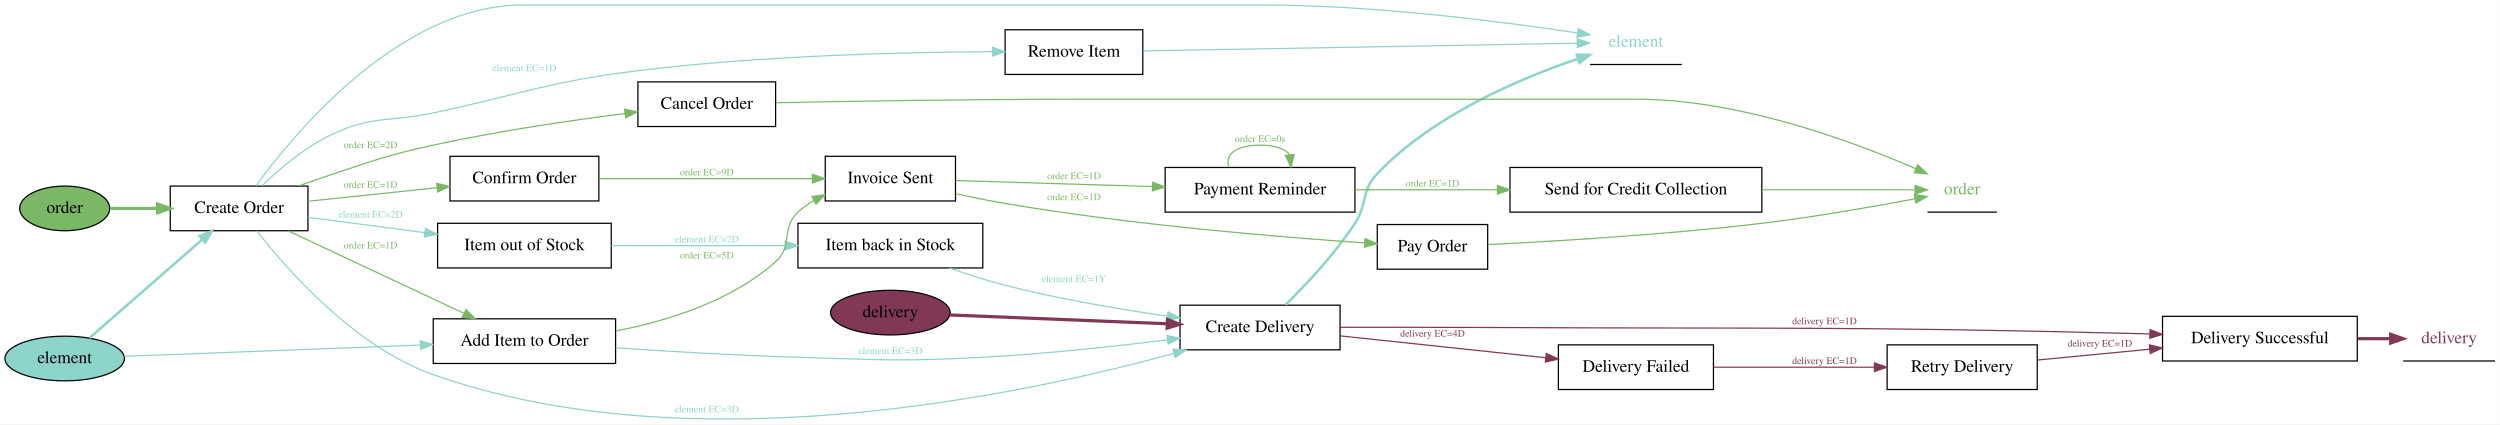
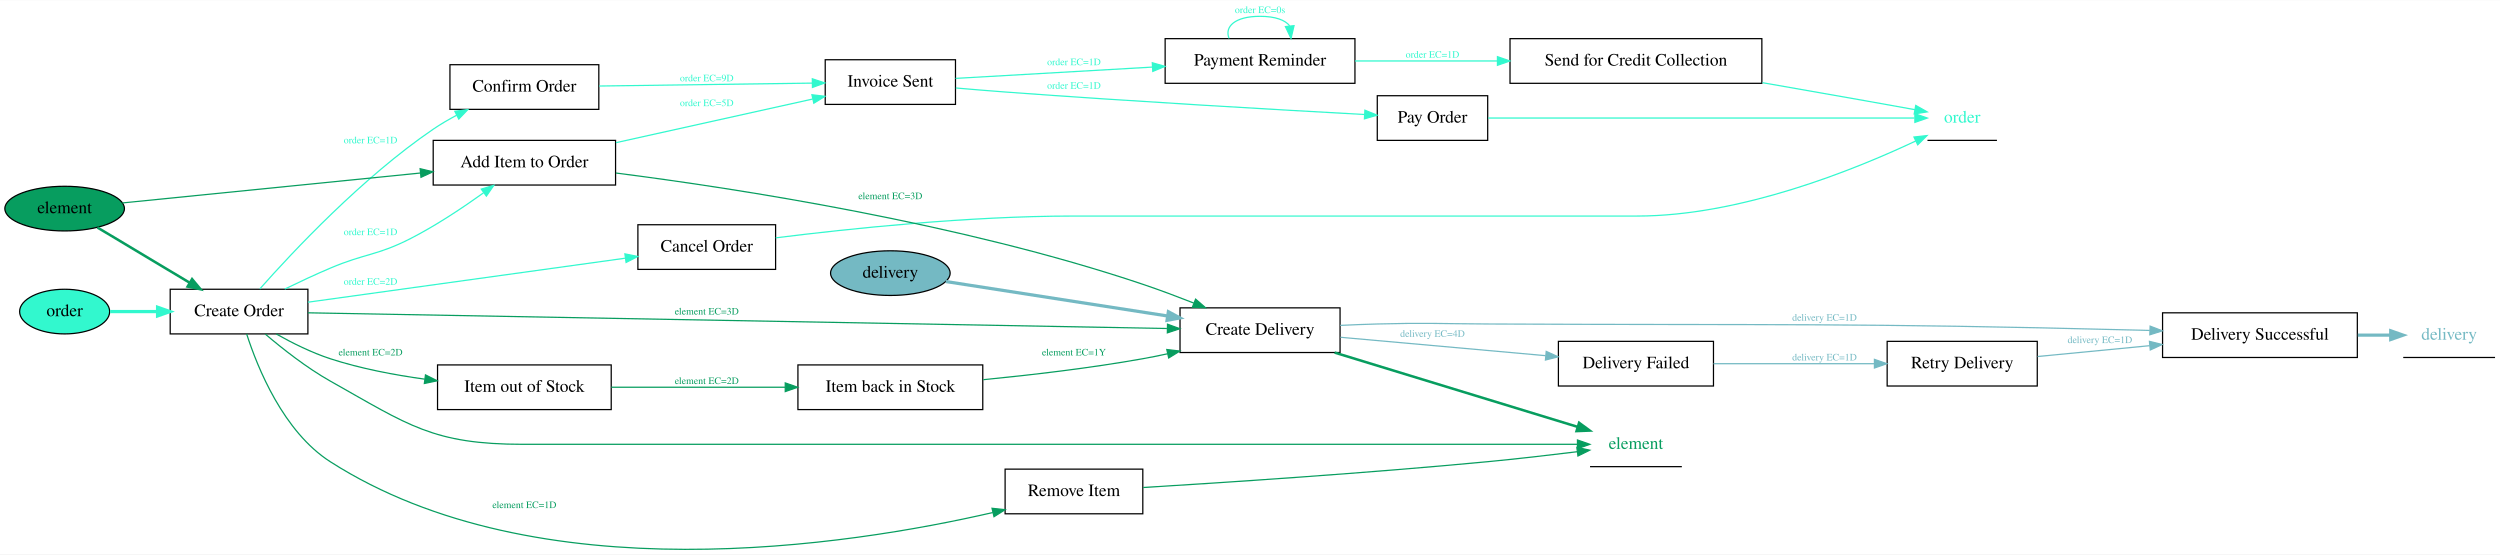
- <svg xmlns="http://www.w3.org/2000/svg" width="2015pt" height="342pt" viewBox="0.00 0.00 2015.19 342.05">
-   <g id="graph0" class="graph" transform="scale(1 1) rotate(0) translate(4 338.05)">
-     <polygon fill="white" stroke="transparent" points="-4,4 -4,-338.05 2011.19,-338.05 2011.19,4 -4,4" />
+ <svg xmlns="http://www.w3.org/2000/svg" width="2015pt" height="447pt" viewBox="0.00 0.00 2015.19 446.73">
+   <g id="graph0" class="graph" transform="scale(1 1) rotate(0) translate(4 442.73)">
+     <polygon fill="white" stroke="transparent" points="-4,4 -4,-442.73 2011.19,-442.73 2011.19,4 -4,4" />
    <g id="node1" class="node">
-       <polygon fill="none" stroke="black" points="244.19,-188.05 133.19,-188.05 133.19,-152.05 244.19,-152.05 244.19,-188.05" />
-       <text text-anchor="middle" x="188.69" y="-166.35" font-family="Times,serif" font-size="14.00">Create Order</text>
+       <polygon fill="none" stroke="black" points="244.19,-209.73 133.19,-209.73 133.19,-173.73 244.19,-173.73 244.19,-209.73" />
+       <text text-anchor="middle" x="188.69" y="-188.03" font-family="Times,serif" font-size="14.00">Create Order</text>
    </g>
    <g id="node2" class="node">
-       <polygon fill="none" stroke="black" points="478.69,-212.05 358.69,-212.05 358.69,-176.05 478.69,-176.05 478.69,-212.05" />
-       <text text-anchor="middle" x="418.69" y="-190.35" font-family="Times,serif" font-size="14.00">Confirm Order</text>
+       <polygon fill="none" stroke="black" points="478.69,-390.73 358.69,-390.73 358.69,-354.73 478.69,-354.73 478.69,-390.73" />
+       <text text-anchor="middle" x="418.69" y="-369.03" font-family="Times,serif" font-size="14.00">Confirm Order</text>
    </g>
    <g id="edge1" class="edge">
-       <path fill="none" stroke="#7bb866" d="M244.3,-175.8C275.46,-179.08 314.84,-183.22 348.19,-186.73" />
-       <polygon fill="#7bb866" stroke="#7bb866" points="348.02,-190.23 358.33,-187.8 348.75,-183.27 348.02,-190.23" />
-       <text text-anchor="middle" x="294.69" y="-186.65" font-family="Times,serif" font-size="8.00" fill="#7bb866">order EC=1D</text>
+       <path fill="none" stroke="#32f8ce" d="M205.4,-209.97C231.87,-239.86 288.08,-299.84 345.19,-338.73 351.12,-342.77 357.6,-346.56 364.17,-350.04" />
+       <polygon fill="#32f8ce" stroke="#32f8ce" points="362.63,-353.18 373.14,-354.58 365.8,-346.94 362.63,-353.18" />
+       <text text-anchor="middle" x="294.69" y="-327.33" font-family="Times,serif" font-size="8.00" fill="#32f8ce">order EC=1D</text>
    </g>
    <g id="node3" class="node">
-       <polygon fill="none" stroke="black" points="488.69,-158.05 348.69,-158.05 348.69,-122.05 488.69,-122.05 488.69,-158.05" />
-       <text text-anchor="middle" x="418.69" y="-136.35" font-family="Times,serif" font-size="14.00">Item out of Stock</text>
+       <polygon fill="none" stroke="black" points="488.69,-148.73 348.69,-148.73 348.69,-112.73 488.69,-112.73 488.69,-148.73" />
+       <text text-anchor="middle" x="418.69" y="-127.03" font-family="Times,serif" font-size="14.00">Item out of Stock</text>
    </g>
    <g id="edge10" class="edge">
-       <path fill="none" stroke="#8dd4ca" d="M244.3,-162.86C272.48,-159.15 307.36,-154.56 338.44,-150.47" />
-       <polygon fill="#8dd4ca" stroke="#8dd4ca" points="338.93,-153.94 348.39,-149.17 338.01,-147 338.93,-153.94" />
-       <text text-anchor="middle" x="294.69" y="-162.65" font-family="Times,serif" font-size="8.00" fill="#8dd4ca">element EC=2D</text>
+       <path fill="none" stroke="#079d5f" d="M218.68,-173.67C231.57,-166.41 247.19,-158.62 262.19,-153.73 286.37,-145.86 313.54,-140.67 338.33,-137.26" />
+       <polygon fill="#079d5f" stroke="#079d5f" points="338.96,-140.7 348.42,-135.94 338.06,-133.76 338.96,-140.7" />
+       <text text-anchor="middle" x="294.69" y="-156.33" font-family="Times,serif" font-size="8.00" fill="#079d5f">element EC=2D</text>
    </g>
    <g id="node4" class="node">
-       <polygon fill="none" stroke="black" points="1076.19,-92.05 947.19,-92.05 947.19,-56.05 1076.19,-56.05 1076.19,-92.05" />
-       <text text-anchor="middle" x="1011.69" y="-70.35" font-family="Times,serif" font-size="14.00">Create Delivery</text>
+       <polygon fill="none" stroke="black" points="1076.19,-194.73 947.19,-194.73 947.19,-158.73 1076.19,-158.73 1076.19,-194.73" />
+       <text text-anchor="middle" x="1011.69" y="-173.03" font-family="Times,serif" font-size="14.00">Create Delivery</text>
    </g>
    <g id="edge11" class="edge">
-       <path fill="none" stroke="#8dd4ca" d="M203.02,-151.93C227.19,-120.83 281.68,-58.48 345.19,-36.05 552.63,37.23 818.96,-19.28 942.34,-53.22" />
-       <polygon fill="#8dd4ca" stroke="#8dd4ca" points="941.47,-56.61 952.04,-55.93 943.35,-49.87 941.47,-56.61" />
-       <text text-anchor="middle" x="565.69" y="-5.65" font-family="Times,serif" font-size="8.00" fill="#8dd4ca">element EC=3D</text>
+       <path fill="none" stroke="#079d5f" d="M244.2,-190.74C387.26,-188.12 773.69,-181.06 936.63,-178.09" />
+       <polygon fill="#079d5f" stroke="#079d5f" points="937.1,-181.58 947.04,-177.9 936.97,-174.58 937.1,-181.58" />
+       <text text-anchor="middle" x="565.69" y="-189.33" font-family="Times,serif" font-size="8.00" fill="#079d5f">element EC=3D</text>
    </g>
    <g id="node11" class="node">
-       <polygon fill="none" stroke="black" points="917.19,-314.05 806.19,-314.05 806.19,-278.05 917.19,-278.05 917.19,-314.05" />
-       <text text-anchor="middle" x="861.69" y="-292.35" font-family="Times,serif" font-size="14.00">Remove Item</text>
+       <polygon fill="none" stroke="black" points="917.19,-64.73 806.19,-64.73 806.19,-28.73 917.19,-28.73 917.19,-64.73" />
+       <text text-anchor="middle" x="861.69" y="-43.03" font-family="Times,serif" font-size="14.00">Remove Item</text>
    </g>
    <g id="edge13" class="edge">
-       <path fill="none" stroke="#8dd4ca" d="M207.09,-188.23C220.83,-201.52 241.13,-218.92 262.19,-229.05 296.21,-245.41 308.26,-239.24 345.19,-247.05 418.45,-262.54 435.88,-271.86 510.19,-281.05 609.43,-293.31 725.54,-296.02 796.06,-296.38" />
-       <polygon fill="#8dd4ca" stroke="#8dd4ca" points="796.12,-299.88 806.13,-296.41 796.14,-292.88 796.12,-299.88" />
-       <text text-anchor="middle" x="418.69" y="-280.65" font-family="Times,serif" font-size="8.00" fill="#8dd4ca">element EC=1D</text>
+       <path fill="none" stroke="#079d5f" d="M194.81,-173.72C203.62,-146.35 224.45,-94.9 262.19,-70.73 429.19,36.19 679.48,-2.86 796.32,-29.75" />
+       <polygon fill="#079d5f" stroke="#079d5f" points="795.65,-33.18 806.19,-32.06 797.25,-26.37 795.65,-33.18" />
+       <text text-anchor="middle" x="418.69" y="-33.33" font-family="Times,serif" font-size="8.00" fill="#079d5f">element EC=1D</text>
    </g>
    <g id="node12" class="node">
-       <polygon fill="none" stroke="black" points="621.19,-272.05 510.19,-272.05 510.19,-236.05 621.19,-236.05 621.19,-272.05" />
-       <text text-anchor="middle" x="565.69" y="-250.35" font-family="Times,serif" font-size="14.00">Cancel Order</text>
+       <polygon fill="none" stroke="black" points="621.19,-261.73 510.19,-261.73 510.19,-225.73 621.19,-225.73 621.19,-261.73" />
+       <text text-anchor="middle" x="565.69" y="-240.03" font-family="Times,serif" font-size="14.00">Cancel Order</text>
    </g>
    <g id="edge4" class="edge">
-       <path fill="none" stroke="#7bb866" d="M236.7,-188.14C245.15,-191.22 253.9,-194.31 262.19,-197.05 298.65,-209.09 307.68,-212.84 345.19,-221.05 396.71,-232.32 455.87,-240.97 499.78,-246.58" />
-       <polygon fill="#7bb866" stroke="#7bb866" points="499.39,-250.06 509.75,-247.83 500.27,-243.11 499.39,-250.06" />
-       <text text-anchor="middle" x="294.69" y="-218.65" font-family="Times,serif" font-size="8.00" fill="#7bb866">order EC=2D</text>
+       <path fill="none" stroke="#32f8ce" d="M244.22,-199.29C311.98,-208.69 427.49,-224.71 499.76,-234.73" />
+       <polygon fill="#32f8ce" stroke="#32f8ce" points="499.71,-238.26 510.1,-236.16 500.67,-231.32 499.71,-238.26" />
+       <text text-anchor="middle" x="294.69" y="-213.33" font-family="Times,serif" font-size="8.00" fill="#32f8ce">order EC=2D</text>
    </g>
    <g id="node13" class="node">
-       <polygon fill="none" stroke="black" points="492.19,-81.05 345.19,-81.05 345.19,-45.05 492.19,-45.05 492.19,-81.05" />
-       <text text-anchor="middle" x="418.69" y="-59.35" font-family="Times,serif" font-size="14.00">Add Item to Order</text>
+       <polygon fill="none" stroke="black" points="492.19,-329.73 345.19,-329.73 345.19,-293.73 492.19,-293.73 492.19,-329.73" />
+       <text text-anchor="middle" x="418.69" y="-308.03" font-family="Times,serif" font-size="14.00">Add Item to Order</text>
    </g>
    <g id="edge5" class="edge">
-       <path fill="none" stroke="#7bb866" d="M228.11,-152.02C267.16,-133.69 327.76,-105.25 369.89,-85.48" />
-       <polygon fill="#7bb866" stroke="#7bb866" points="371.55,-88.57 379.11,-81.15 368.58,-82.23 371.55,-88.57" />
-       <text text-anchor="middle" x="294.69" y="-137.65" font-family="Times,serif" font-size="8.00" fill="#7bb866">order EC=1D</text>
+       <path fill="none" stroke="#32f8ce" d="M225.52,-209.87C237.11,-215.51 250.1,-221.6 262.19,-226.73 290.53,-238.77 299.78,-236.69 327.19,-250.73 347.58,-261.18 368.9,-275.37 385.72,-287.43" />
+       <polygon fill="#32f8ce" stroke="#32f8ce" points="383.94,-290.46 394.08,-293.51 388.06,-284.8 383.94,-290.46" />
+       <text text-anchor="middle" x="294.69" y="-253.33" font-family="Times,serif" font-size="8.00" fill="#32f8ce">order EC=1D</text>
+     </g>
+     <g id="node21" class="node">
+       <polygon fill="none" stroke="transparent" points="1351.69,-102.73 1277.69,-102.73 1277.69,-66.73 1351.69,-66.73 1351.69,-102.73" />
+       <polyline fill="none" stroke="black" points="1277.69,-66.73 1351.69,-66.73 " />
+       <text text-anchor="middle" x="1314.69" y="-81.03" font-family="Times,serif" font-size="14.00" fill="#079d5f">element</text>
+     </g>
+     <g id="edge30" class="edge">
+       <path fill="none" stroke="#079d5f" d="M209.82,-173.61C223.78,-161.71 243.21,-146.42 262.19,-135.73 325.57,-100.05 344.96,-84.73 417.69,-84.73 417.69,-84.73 417.69,-84.73 1012.69,-84.73 1102.91,-84.73 1208.33,-84.73 1267.42,-84.73" />
+       <polygon fill="#079d5f" stroke="#079d5f" points="1267.55,-88.23 1277.55,-84.73 1267.55,-81.23 1267.55,-88.23" />
+     </g>
+     <g id="node9" class="node">
+       <polygon fill="none" stroke="black" points="766.19,-394.73 661.19,-394.73 661.19,-358.73 766.19,-358.73 766.19,-394.73" />
+       <text text-anchor="middle" x="713.69" y="-373.03" font-family="Times,serif" font-size="14.00">Invoice Sent</text>
+     </g>
+     <g id="edge2" class="edge">
+       <path fill="none" stroke="#32f8ce" d="M478.98,-373.54C528.89,-374.22 600.02,-375.19 650.68,-375.89" />
+       <polygon fill="#32f8ce" stroke="#32f8ce" points="650.79,-379.39 660.84,-376.03 650.89,-372.39 650.79,-379.39" />
+       <text text-anchor="middle" x="565.69" y="-377.33" font-family="Times,serif" font-size="8.00" fill="#32f8ce">order EC=9D</text>
+     </g>
+     <g id="node5" class="node">
+       <polygon fill="none" stroke="black" points="788.19,-148.73 639.19,-148.73 639.19,-112.73 788.19,-112.73 788.19,-148.73" />
+       <text text-anchor="middle" x="713.69" y="-127.03" font-family="Times,serif" font-size="14.00">Item back in Stock</text>
+     </g>
+     <g id="edge12" class="edge">
+       <path fill="none" stroke="#079d5f" d="M488.76,-130.73C530.67,-130.73 584.44,-130.73 628.79,-130.73" />
+       <polygon fill="#079d5f" stroke="#079d5f" points="628.97,-134.23 638.97,-130.73 628.97,-127.23 628.97,-134.23" />
+       <text text-anchor="middle" x="565.69" y="-133.33" font-family="Times,serif" font-size="8.00" fill="#079d5f">element EC=2D</text>
+     </g>
+     <g id="node6" class="node">
+       <polygon fill="none" stroke="black" points="1377.19,-167.73 1252.19,-167.73 1252.19,-131.73 1377.19,-131.73 1377.19,-167.73" />
+       <text text-anchor="middle" x="1314.69" y="-146.03" font-family="Times,serif" font-size="14.00">Delivery Failed</text>
+     </g>
+     <g id="edge16" class="edge">
+       <path fill="none" stroke="#74b9c3" d="M1076.53,-171.01C1124.96,-166.66 1191.56,-160.69 1241.86,-156.18" />
+       <polygon fill="#74b9c3" stroke="#74b9c3" points="1242.36,-159.65 1252.01,-155.27 1241.74,-152.67 1242.36,-159.65" />
+       <text text-anchor="middle" x="1150.69" y="-171.33" font-family="Times,serif" font-size="8.00" fill="#74b9c3">delivery EC=4D</text>
+     </g>
+     <g id="node8" class="node">
+       <polygon fill="none" stroke="black" points="1896.19,-190.73 1739.19,-190.73 1739.19,-154.73 1896.19,-154.73 1896.19,-190.73" />
+       <text text-anchor="middle" x="1817.69" y="-169.03" font-family="Times,serif" font-size="14.00">Delivery Successful</text>
+     </g>
+     <g id="edge19" class="edge">
+       <path fill="none" stroke="#74b9c3" d="M1076.3,-180.59C1086.3,-181.07 1096.52,-181.47 1106.19,-181.73 1145.73,-182.79 1155.64,-181.92 1195.19,-181.73 1428.98,-180.62 1487.48,-182.74 1721.19,-176.73 1723.73,-176.67 1726.31,-176.6 1728.91,-176.52" />
+       <polygon fill="#74b9c3" stroke="#74b9c3" points="1729.16,-180.01 1739.04,-176.2 1728.93,-173.02 1729.16,-180.01" />
+       <text text-anchor="middle" x="1466.69" y="-184.33" font-family="Times,serif" font-size="8.00" fill="#74b9c3">delivery EC=1D</text>
+     </g>
+     <g id="edge28" class="edge">
+       <path fill="none" stroke="#079d5f" stroke-width="2.07" d="M1071.8,-158.67C1129.22,-141.12 1215.21,-114.83 1267.7,-98.79" />
+       <polygon fill="#079d5f" stroke="#079d5f" stroke-width="2.07" points="1268.87,-102.09 1277.41,-95.82 1266.83,-95.4 1268.87,-102.09" />
+     </g>
+     <g id="edge14" class="edge">
+       <path fill="none" stroke="#079d5f" d="M788.6,-136.83C827.11,-140.59 874.87,-146.16 917.19,-153.73 923.71,-154.9 930.46,-156.26 937.2,-157.72" />
+       <polygon fill="#079d5f" stroke="#079d5f" points="936.53,-161.15 947.05,-159.92 938.05,-154.32 936.53,-161.15" />
+       <text text-anchor="middle" x="861.69" y="-156.33" font-family="Times,serif" font-size="8.00" fill="#079d5f">element EC=1Y</text>
+     </g>
+     <g id="node7" class="node">
+       <polygon fill="none" stroke="black" points="1638.19,-167.73 1517.19,-167.73 1517.19,-131.73 1638.19,-131.73 1638.19,-167.73" />
+       <text text-anchor="middle" x="1577.69" y="-146.03" font-family="Times,serif" font-size="14.00">Retry Delivery</text>
+     </g>
+     <g id="edge17" class="edge">
+       <path fill="none" stroke="#74b9c3" d="M1377.21,-149.73C1416.12,-149.73 1466.49,-149.73 1506.89,-149.73" />
+       <polygon fill="#74b9c3" stroke="#74b9c3" points="1506.93,-153.23 1516.93,-149.73 1506.93,-146.23 1506.93,-153.23" />
+       <text text-anchor="middle" x="1466.69" y="-152.33" font-family="Times,serif" font-size="8.00" fill="#74b9c3">delivery EC=1D</text>
+     </g>
+     <g id="edge18" class="edge">
+       <path fill="none" stroke="#74b9c3" d="M1638.44,-155.51C1665.78,-158.15 1698.72,-161.33 1728.81,-164.24" />
+       <polygon fill="#74b9c3" stroke="#74b9c3" points="1728.6,-167.74 1738.89,-165.21 1729.28,-160.77 1728.6,-167.74" />
+       <text text-anchor="middle" x="1688.69" y="-166.33" font-family="Times,serif" font-size="8.00" fill="#74b9c3">delivery EC=1D</text>
    </g>
    <g id="node19" class="node">
-       <polygon fill="none" stroke="transparent" points="1351.69,-322.05 1277.69,-322.05 1277.69,-286.05 1351.69,-286.05 1351.69,-322.05" />
-       <polyline fill="none" stroke="black" points="1277.69,-286.05 1351.69,-286.05 " />
-       <text text-anchor="middle" x="1314.69" y="-300.35" font-family="Times,serif" font-size="14.00" fill="#8dd4ca">element</text>
+       <polygon fill="none" stroke="transparent" points="2007.19,-190.73 1933.19,-190.73 1933.19,-154.73 2007.19,-154.73 2007.19,-190.73" />
+       <polyline fill="none" stroke="black" points="1933.19,-154.73 2007.19,-154.73 " />
+       <text text-anchor="middle" x="1970.19" y="-169.03" font-family="Times,serif" font-size="14.00" fill="#74b9c3">delivery</text>
+     </g>
+     <g id="edge24" class="edge">
+       <path fill="none" stroke="#74b9c3" stroke-width="2.6" d="M1896.59,-172.73C1905.56,-172.73 1914.49,-172.73 1922.85,-172.73" />
+       <polygon fill="#74b9c3" stroke="#74b9c3" stroke-width="2.6" points="1923.11,-176.23 1933.11,-172.73 1923.11,-169.23 1923.11,-176.23" />
+     </g>
+     <g id="node10" class="node">
+       <polygon fill="none" stroke="black" points="1195.19,-365.73 1106.19,-365.73 1106.19,-329.73 1195.19,-329.73 1195.19,-365.73" />
+       <text text-anchor="middle" x="1150.69" y="-344.03" font-family="Times,serif" font-size="14.00">Pay Order</text>
+     </g>
+     <g id="edge3" class="edge">
+       <path fill="none" stroke="#32f8ce" d="M766.45,-371.97C779.42,-370.84 793.31,-369.69 806.19,-368.73 908.63,-361.12 1028.4,-354.26 1096.02,-350.58" />
+       <polygon fill="#32f8ce" stroke="#32f8ce" points="1096.22,-354.07 1106.02,-350.04 1095.84,-347.08 1096.22,-354.07" />
+       <text text-anchor="middle" x="861.69" y="-371.33" font-family="Times,serif" font-size="8.00" fill="#32f8ce">order EC=1D</text>
+     </g>
+     <g id="node14" class="node">
+       <polygon fill="none" stroke="black" points="1088.19,-411.73 935.19,-411.73 935.19,-375.73 1088.19,-375.73 1088.19,-411.73" />
+       <text text-anchor="middle" x="1011.69" y="-390.03" font-family="Times,serif" font-size="14.00">Payment Reminder</text>
+     </g>
+     <g id="edge7" class="edge">
+       <path fill="none" stroke="#32f8ce" d="M766.25,-379.69C809.96,-382.2 873.56,-385.86 924.92,-388.81" />
+       <polygon fill="#32f8ce" stroke="#32f8ce" points="924.84,-392.31 935.02,-389.39 925.24,-385.32 924.84,-392.31" />
+       <text text-anchor="middle" x="861.69" y="-390.33" font-family="Times,serif" font-size="8.00" fill="#32f8ce">order EC=1D</text>
+     </g>
+     <g id="node20" class="node">
+       <polygon fill="none" stroke="transparent" points="1605.69,-365.73 1549.69,-365.73 1549.69,-329.73 1605.69,-329.73 1605.69,-365.73" />
+       <polyline fill="none" stroke="black" points="1549.69,-329.73 1605.69,-329.73 " />
+       <text text-anchor="middle" x="1577.69" y="-344.03" font-family="Times,serif" font-size="14.00" fill="#32f8ce">order</text>
+     </g>
+     <g id="edge25" class="edge">
+       <path fill="none" stroke="#32f8ce" d="M1195.57,-347.73C1279.33,-347.73 1460.63,-347.73 1539.16,-347.73" />
+       <polygon fill="#32f8ce" stroke="#32f8ce" points="1539.54,-351.23 1549.54,-347.73 1539.54,-344.23 1539.54,-351.23" />
+     </g>
+     <g id="edge29" class="edge">
+       <path fill="none" stroke="#079d5f" d="M917.47,-49.92C983.43,-53.93 1097.53,-61.44 1195.19,-70.73 1219.05,-73 1245.54,-76.08 1267.42,-78.77" />
+       <polygon fill="#079d5f" stroke="#079d5f" points="1267.08,-82.26 1277.43,-80.02 1267.94,-75.31 1267.08,-82.26" />
    </g>
    <g id="edge26" class="edge">
-       <path fill="none" stroke="#8dd4ca" d="M202.23,-188.22C233.34,-230.92 318.71,-334.05 417.69,-334.05 417.69,-334.05 417.69,-334.05 1012.69,-334.05 1103.35,-334.05 1208.62,-320.4 1267.56,-311.52" />
-       <polygon fill="#8dd4ca" stroke="#8dd4ca" points="1268.31,-314.95 1277.67,-309.97 1267.25,-308.03 1268.31,-314.95" />
-     </g>
-     <g id="node9" class="node">
-       <polygon fill="none" stroke="black" points="766.19,-212.05 661.19,-212.05 661.19,-176.05 766.19,-176.05 766.19,-212.05" />
-       <text text-anchor="middle" x="713.69" y="-190.35" font-family="Times,serif" font-size="14.00">Invoice Sent</text>
-     </g>
-     <g id="edge2" class="edge">
-       <path fill="none" stroke="#7bb866" d="M478.98,-194.05C528.89,-194.05 600.02,-194.05 650.68,-194.05" />
-       <polygon fill="#7bb866" stroke="#7bb866" points="650.84,-197.55 660.84,-194.05 650.84,-190.55 650.84,-197.55" />
-       <text text-anchor="middle" x="565.69" y="-196.65" font-family="Times,serif" font-size="8.00" fill="#7bb866">order EC=9D</text>
-     </g>
-     <g id="node5" class="node">
-       <polygon fill="none" stroke="black" points="788.19,-158.05 639.19,-158.05 639.19,-122.05 788.19,-122.05 788.19,-158.05" />
-       <text text-anchor="middle" x="713.69" y="-136.35" font-family="Times,serif" font-size="14.00">Item back in Stock</text>
-     </g>
-     <g id="edge12" class="edge">
-       <path fill="none" stroke="#8dd4ca" d="M488.76,-140.05C530.67,-140.05 584.44,-140.05 628.79,-140.05" />
-       <polygon fill="#8dd4ca" stroke="#8dd4ca" points="628.97,-143.55 638.97,-140.05 628.97,-136.55 628.97,-143.55" />
-       <text text-anchor="middle" x="565.69" y="-142.65" font-family="Times,serif" font-size="8.00" fill="#8dd4ca">element EC=2D</text>
-     </g>
-     <g id="node6" class="node">
-       <polygon fill="none" stroke="black" points="1377.19,-60.05 1252.19,-60.05 1252.19,-24.05 1377.19,-24.05 1377.19,-60.05" />
-       <text text-anchor="middle" x="1314.69" y="-38.35" font-family="Times,serif" font-size="14.00">Delivery Failed</text>
-     </g>
-     <g id="edge16" class="edge">
-       <path fill="none" stroke="#813857" d="M1076.53,-67.26C1124.96,-62.11 1191.56,-55.03 1241.86,-49.68" />
-       <polygon fill="#813857" stroke="#813857" points="1242.43,-53.14 1252.01,-48.61 1241.69,-46.18 1242.43,-53.14" />
-       <text text-anchor="middle" x="1150.69" y="-66.65" font-family="Times,serif" font-size="8.00" fill="#813857">delivery EC=4D</text>
-     </g>
-     <g id="node8" class="node">
-       <polygon fill="none" stroke="black" points="1896.19,-83.05 1739.19,-83.05 1739.19,-47.05 1896.19,-47.05 1896.19,-83.05" />
-       <text text-anchor="middle" x="1817.69" y="-61.35" font-family="Times,serif" font-size="14.00">Delivery Successful</text>
-     </g>
-     <g id="edge19" class="edge">
-       <path fill="none" stroke="#813857" d="M1076.46,-74.2C1111.5,-74.24 1155.75,-74.23 1195.19,-74.05 1428.98,-72.94 1487.48,-75.05 1721.19,-69.05 1723.73,-68.98 1726.31,-68.91 1728.91,-68.83" />
-       <polygon fill="#813857" stroke="#813857" points="1729.16,-72.33 1739.04,-68.51 1728.93,-65.33 1729.16,-72.33" />
-       <text text-anchor="middle" x="1466.69" y="-76.65" font-family="Times,serif" font-size="8.00" fill="#813857">delivery EC=1D</text>
-     </g>
-     <g id="edge24" class="edge">
-       <path fill="none" stroke="#8dd4ca" stroke-width="2.07" d="M1032.22,-92.33C1048.66,-108.47 1072.03,-133.24 1088.19,-158.05 1098.83,-174.38 1092.75,-183.93 1106.19,-198.05 1151.14,-245.28 1221.74,-275.05 1267.87,-290.63" />
-       <polygon fill="#8dd4ca" stroke="#8dd4ca" stroke-width="2.07" points="1267.02,-294.03 1277.61,-293.83 1269.21,-287.38 1267.02,-294.03" />
-     </g>
-     <g id="edge14" class="edge">
-       <path fill="none" stroke="#8dd4ca" d="M761.24,-122.04C775.51,-116.99 791.36,-111.85 806.19,-108.05 849.01,-97.09 897.81,-88.82 937,-83.18" />
-       <polygon fill="#8dd4ca" stroke="#8dd4ca" points="937.59,-86.63 947,-81.77 936.61,-79.7 937.59,-86.63" />
-       <text text-anchor="middle" x="861.69" y="-110.65" font-family="Times,serif" font-size="8.00" fill="#8dd4ca">element EC=1Y</text>
-     </g>
-     <g id="node7" class="node">
-       <polygon fill="none" stroke="black" points="1638.19,-60.05 1517.19,-60.05 1517.19,-24.05 1638.19,-24.05 1638.19,-60.05" />
-       <text text-anchor="middle" x="1577.69" y="-38.35" font-family="Times,serif" font-size="14.00">Retry Delivery</text>
-     </g>
-     <g id="edge17" class="edge">
-       <path fill="none" stroke="#813857" d="M1377.21,-42.05C1416.12,-42.05 1466.49,-42.05 1506.89,-42.05" />
-       <polygon fill="#813857" stroke="#813857" points="1506.93,-45.55 1516.93,-42.05 1506.93,-38.55 1506.93,-45.55" />
-       <text text-anchor="middle" x="1466.69" y="-44.65" font-family="Times,serif" font-size="8.00" fill="#813857">delivery EC=1D</text>
-     </g>
-     <g id="edge18" class="edge">
-       <path fill="none" stroke="#813857" d="M1638.44,-47.82C1665.78,-50.46 1698.72,-53.65 1728.81,-56.55" />
-       <polygon fill="#813857" stroke="#813857" points="1728.6,-60.05 1738.89,-57.53 1729.28,-53.08 1728.6,-60.05" />
-       <text text-anchor="middle" x="1688.69" y="-58.65" font-family="Times,serif" font-size="8.00" fill="#813857">delivery EC=1D</text>
-     </g>
-     <g id="node21" class="node">
-       <polygon fill="none" stroke="transparent" points="2007.19,-83.05 1933.19,-83.05 1933.19,-47.05 2007.19,-47.05 2007.19,-83.05" />
-       <polyline fill="none" stroke="black" points="1933.19,-47.05 2007.19,-47.05 " />
-       <text text-anchor="middle" x="1970.19" y="-61.35" font-family="Times,serif" font-size="14.00" fill="#813857">delivery</text>
-     </g>
-     <g id="edge30" class="edge">
-       <path fill="none" stroke="#813857" stroke-width="2.6" d="M1896.59,-65.05C1905.56,-65.05 1914.49,-65.05 1922.85,-65.05" />
-       <polygon fill="#813857" stroke="#813857" stroke-width="2.6" points="1923.11,-68.55 1933.11,-65.05 1923.11,-61.55 1923.11,-68.55" />
-     </g>
-     <g id="node10" class="node">
-       <polygon fill="none" stroke="black" points="1195.19,-157.05 1106.19,-157.05 1106.19,-121.05 1195.19,-121.05 1195.19,-157.05" />
-       <text text-anchor="middle" x="1150.69" y="-135.35" font-family="Times,serif" font-size="14.00">Pay Order</text>
-     </g>
-     <g id="edge3" class="edge">
-       <path fill="none" stroke="#7bb866" d="M766.31,-181.9C779.28,-179.08 793.21,-176.27 806.19,-174.05 907.92,-156.66 1028.17,-146.83 1096.03,-142.26" />
-       <polygon fill="#7bb866" stroke="#7bb866" points="1096.31,-145.74 1106.06,-141.59 1095.85,-138.76 1096.31,-145.74" />
-       <text text-anchor="middle" x="861.69" y="-176.65" font-family="Times,serif" font-size="8.00" fill="#7bb866">order EC=1D</text>
-     </g>
-     <g id="node14" class="node">
-       <polygon fill="none" stroke="black" points="1088.19,-203.05 935.19,-203.05 935.19,-167.05 1088.19,-167.05 1088.19,-203.05" />
-       <text text-anchor="middle" x="1011.69" y="-181.35" font-family="Times,serif" font-size="14.00">Payment Reminder</text>
-     </g>
-     <g id="edge7" class="edge">
-       <path fill="none" stroke="#7bb866" d="M766.25,-192.48C809.96,-191.15 873.56,-189.22 924.92,-187.66" />
-       <polygon fill="#7bb866" stroke="#7bb866" points="925.13,-191.15 935.02,-187.35 924.92,-184.15 925.13,-191.15" />
-       <text text-anchor="middle" x="861.69" y="-193.65" font-family="Times,serif" font-size="8.00" fill="#7bb866">order EC=1D</text>
-     </g>
-     <g id="node20" class="node">
-       <polygon fill="none" stroke="transparent" points="1605.69,-203.05 1549.69,-203.05 1549.69,-167.05 1605.69,-167.05 1605.69,-203.05" />
-       <polyline fill="none" stroke="black" points="1549.69,-167.05 1605.69,-167.05 " />
-       <text text-anchor="middle" x="1577.69" y="-181.35" font-family="Times,serif" font-size="14.00" fill="#7bb866">order</text>
+       <path fill="none" stroke="#32f8ce" d="M621.3,-251.17C680.24,-258.54 776.94,-268.73 860.69,-268.73 860.69,-268.73 860.69,-268.73 1315.69,-268.73 1398.86,-268.73 1490.79,-305.94 1540.3,-329.28" />
+       <polygon fill="#32f8ce" stroke="#32f8ce" points="1538.79,-332.44 1549.32,-333.61 1541.82,-326.13 1538.79,-332.44" />
+     </g>
+     <g id="edge15" class="edge">
+       <path fill="none" stroke="#079d5f" d="M492.47,-303.42C590.78,-290.85 770.55,-263.06 917.19,-213.73 930.64,-209.21 944.97,-203.83 958.27,-198.59" />
+       <polygon fill="#079d5f" stroke="#079d5f" points="959.75,-201.77 967.75,-194.82 957.16,-195.27 959.75,-201.77" />
+       <text text-anchor="middle" x="713.69" y="-282.33" font-family="Times,serif" font-size="8.00" fill="#079d5f">element EC=3D</text>
+     </g>
+     <g id="edge6" class="edge">
+       <path fill="none" stroke="#32f8ce" d="M492.49,-327.88C541.29,-338.71 604.82,-352.8 651.1,-363.07" />
+       <polygon fill="#32f8ce" stroke="#32f8ce" points="650.47,-366.52 660.99,-365.26 651.99,-359.68 650.47,-366.52" />
+       <text text-anchor="middle" x="565.69" y="-357.33" font-family="Times,serif" font-size="8.00" fill="#32f8ce">order EC=5D</text>
+     </g>
+     <g id="edge8" class="edge">
+       <path fill="none" stroke="#32f8ce" d="M986.73,-411.89C982.89,-421.27 991.21,-429.73 1011.69,-429.73 1024.17,-429.73 1032.14,-426.59 1035.59,-422.01" />
+       <polygon fill="#32f8ce" stroke="#32f8ce" points="1039.09,-422.2 1036.66,-411.89 1032.13,-421.46 1039.09,-422.2" />
+       <text text-anchor="middle" x="1011.69" y="-432.33" font-family="Times,serif" font-size="8.00" fill="#32f8ce">order EC=0s</text>
+     </g>
+     <g id="node15" class="node">
+       <polygon fill="none" stroke="black" points="1416.19,-411.73 1213.19,-411.73 1213.19,-375.73 1416.19,-375.73 1416.19,-411.73" />
+       <text text-anchor="middle" x="1314.69" y="-390.03" font-family="Times,serif" font-size="14.00">Send for Credit Collection</text>
+     </g>
+     <g id="edge9" class="edge">
+       <path fill="none" stroke="#32f8ce" d="M1088.26,-393.73C1122.95,-393.73 1164.77,-393.73 1202.92,-393.73" />
+       <polygon fill="#32f8ce" stroke="#32f8ce" points="1203.05,-397.23 1213.05,-393.73 1203.05,-390.23 1203.05,-397.23" />
+       <text text-anchor="middle" x="1150.69" y="-396.33" font-family="Times,serif" font-size="8.00" fill="#32f8ce">order EC=1D</text>
    </g>
    <g id="edge27" class="edge">
-       <path fill="none" stroke="#7bb866" d="M1195.34,-140.91C1247.88,-143.45 1338.71,-148.77 1416.19,-158.05 1458.72,-163.14 1507.16,-171.67 1539.6,-177.78" />
-       <polygon fill="#7bb866" stroke="#7bb866" points="1539.06,-181.24 1549.54,-179.67 1540.37,-174.36 1539.06,-181.24" />
-     </g>
-     <g id="edge25" class="edge">
-       <path fill="none" stroke="#8dd4ca" d="M917.54,-297.02C1007.14,-298.61 1183.3,-301.73 1267.17,-303.22" />
-       <polygon fill="#8dd4ca" stroke="#8dd4ca" points="1267.35,-306.73 1277.41,-303.4 1267.48,-299.73 1267.35,-306.73" />
-     </g>
-     <g id="edge28" class="edge">
-       <path fill="none" stroke="#7bb866" d="M621.42,-255.24C680.45,-256.42 777.23,-258.05 860.69,-258.05 860.69,-258.05 860.69,-258.05 1315.69,-258.05 1398.4,-258.05 1490.58,-223.63 1540.23,-202.06" />
-       <polygon fill="#7bb866" stroke="#7bb866" points="1541.85,-205.17 1549.58,-197.93 1539.02,-198.77 1541.85,-205.17" />
-     </g>
-     <g id="edge15" class="edge">
-       <path fill="none" stroke="#8dd4ca" d="M492.31,-57.67C535.05,-54.77 590.16,-51.5 639.19,-50.05 705.38,-48.09 722.06,-46.49 788.19,-50.05 837.94,-52.72 893.67,-58.74 936.91,-64.08" />
-       <polygon fill="#8dd4ca" stroke="#8dd4ca" points="936.7,-67.58 947.06,-65.35 937.57,-60.63 936.7,-67.58" />
-       <text text-anchor="middle" x="713.69" y="-52.65" font-family="Times,serif" font-size="8.00" fill="#8dd4ca">element EC=3D</text>
-     </g>
-     <g id="edge6" class="edge">
-       <path fill="none" stroke="#7bb866" d="M492.67,-71.32C534.55,-79.42 585.7,-95.43 621.19,-127.05 635.75,-140.02 624.93,-153.76 639.19,-167.05 643.01,-170.6 647.34,-173.7 651.93,-176.4" />
-       <polygon fill="#7bb866" stroke="#7bb866" points="650.55,-179.62 661.04,-181.1 653.76,-173.4 650.55,-179.62" />
-       <text text-anchor="middle" x="565.69" y="-129.65" font-family="Times,serif" font-size="8.00" fill="#7bb866">order EC=5D</text>
-     </g>
-     <g id="edge8" class="edge">
-       <path fill="none" stroke="#7bb866" d="M986.73,-203.2C982.89,-212.59 991.21,-221.05 1011.69,-221.05 1024.17,-221.05 1032.14,-217.91 1035.59,-213.33" />
-       <polygon fill="#7bb866" stroke="#7bb866" points="1039.09,-213.51 1036.66,-203.2 1032.13,-212.78 1039.09,-213.51" />
-       <text text-anchor="middle" x="1011.69" y="-223.65" font-family="Times,serif" font-size="8.00" fill="#7bb866">order EC=0s</text>
-     </g>
-     <g id="node15" class="node">
-       <polygon fill="none" stroke="black" points="1416.19,-203.05 1213.19,-203.05 1213.19,-167.05 1416.19,-167.05 1416.19,-203.05" />
-       <text text-anchor="middle" x="1314.69" y="-181.35" font-family="Times,serif" font-size="14.00">Send for Credit Collection</text>
-     </g>
-     <g id="edge9" class="edge">
-       <path fill="none" stroke="#7bb866" d="M1088.26,-185.05C1122.95,-185.05 1164.77,-185.05 1202.92,-185.05" />
-       <polygon fill="#7bb866" stroke="#7bb866" points="1203.05,-188.55 1213.05,-185.05 1203.05,-181.55 1203.05,-188.55" />
-       <text text-anchor="middle" x="1150.69" y="-187.65" font-family="Times,serif" font-size="8.00" fill="#7bb866">order EC=1D</text>
-     </g>
-     <g id="edge29" class="edge">
-       <path fill="none" stroke="#7bb866" d="M1416.23,-185.05C1459.45,-185.05 1507.31,-185.05 1539.41,-185.05" />
-       <polygon fill="#7bb866" stroke="#7bb866" points="1539.67,-188.55 1549.67,-185.05 1539.67,-181.55 1539.67,-188.55" />
+       <path fill="none" stroke="#32f8ce" d="M1416.67,-376.24C1443.49,-371.56 1472.45,-366.48 1499.19,-361.73 1512.36,-359.39 1526.79,-356.8 1539.58,-354.48" />
+       <polygon fill="#32f8ce" stroke="#32f8ce" points="1540.22,-357.92 1549.44,-352.7 1538.98,-351.04 1540.22,-357.92" />
    </g>
    <g id="node16" class="node">
-       <ellipse fill="#8dd4ca" stroke="black" cx="48.1" cy="-49.05" rx="48.19" ry="18" />
-       <text text-anchor="middle" x="48.1" y="-45.35" font-family="Times,serif" font-size="14.00">element</text>
+       <ellipse fill="#74b9c3" stroke="black" cx="713.69" cy="-222.73" rx="48.19" ry="18" />
+       <text text-anchor="middle" x="713.69" y="-219.03" font-family="Times,serif" font-size="14.00">delivery</text>
    </g>
    <g id="edge20" class="edge">
-       <path fill="none" stroke="#8dd4ca" stroke-width="2.07" d="M68.08,-65.62C91.56,-86.12 131.76,-121.22 159.01,-145.01" />
-       <polygon fill="#8dd4ca" stroke="#8dd4ca" stroke-width="2.07" points="156.84,-147.76 166.68,-151.7 161.45,-142.49 156.84,-147.76" />
+       <path fill="none" stroke="#74b9c3" stroke-width="2.6" d="M758.37,-215.95C805.4,-208.64 881.02,-196.88 937.23,-188.15" />
+       <polygon fill="#74b9c3" stroke="#74b9c3" stroke-width="2.6" points="937.79,-191.6 947.14,-186.61 936.72,-184.69 937.79,-191.6" />
+     </g>
+     <g id="node17" class="node">
+       <ellipse fill="#32f8ce" stroke="black" cx="48.1" cy="-191.73" rx="36.29" ry="18" />
+       <text text-anchor="middle" x="48.1" y="-188.03" font-family="Times,serif" font-size="14.00">order</text>
    </g>
    <g id="edge21" class="edge">
-       <path fill="none" stroke="#8dd4ca" d="M96.15,-50.83C156.21,-53.12 261.12,-57.1 334.74,-59.9" />
-       <polygon fill="#8dd4ca" stroke="#8dd4ca" points="334.78,-63.4 344.91,-60.28 335.05,-56.41 334.78,-63.4" />
-     </g>
-     <g id="node17" class="node">
-       <ellipse fill="#7bb866" stroke="black" cx="48.1" cy="-170.05" rx="36.29" ry="18" />
-       <text text-anchor="middle" x="48.1" y="-166.35" font-family="Times,serif" font-size="14.00">order</text>
+       <path fill="none" stroke="#32f8ce" stroke-width="2.6" d="M84.79,-191.73C96.37,-191.73 109.6,-191.73 122.64,-191.73" />
+       <polygon fill="#32f8ce" stroke="#32f8ce" stroke-width="2.6" points="123.01,-195.23 133.01,-191.73 123.01,-188.23 123.01,-195.23" />
+     </g>
+     <g id="node18" class="node">
+       <ellipse fill="#079d5f" stroke="black" cx="48.1" cy="-274.73" rx="48.19" ry="18" />
+       <text text-anchor="middle" x="48.1" y="-271.03" font-family="Times,serif" font-size="14.00">element</text>
    </g>
    <g id="edge22" class="edge">
-       <path fill="none" stroke="#7bb866" stroke-width="2.6" d="M84.79,-170.05C96.37,-170.05 109.6,-170.05 122.64,-170.05" />
-       <polygon fill="#7bb866" stroke="#7bb866" stroke-width="2.6" points="123.01,-173.55 133.01,-170.05 123.01,-166.55 123.01,-173.55" />
-     </g>
-     <g id="node18" class="node">
-       <ellipse fill="#813857" stroke="black" cx="713.69" cy="-86.05" rx="48.19" ry="18" />
-       <text text-anchor="middle" x="713.69" y="-82.35" font-family="Times,serif" font-size="14.00">delivery</text>
+       <path fill="none" stroke="#079d5f" stroke-width="2.07" d="M74.52,-259.51C95.3,-247.06 125.04,-229.25 148.82,-215.01" />
+       <polygon fill="#079d5f" stroke="#079d5f" stroke-width="2.07" points="150.83,-217.89 157.61,-209.75 147.23,-211.88 150.83,-217.89" />
    </g>
    <g id="edge23" class="edge">
-       <path fill="none" stroke="#813857" stroke-width="2.6" d="M761.59,-84.15C808.71,-82.24 882,-79.26 936.91,-77.04" />
-       <polygon fill="#813857" stroke="#813857" stroke-width="2.6" points="937.09,-80.53 946.94,-76.63 936.8,-73.54 937.09,-80.53" />
+       <path fill="none" stroke="#079d5f" d="M94.66,-279.31C154.45,-285.31 260.47,-295.95 334.69,-303.4" />
+       <polygon fill="#079d5f" stroke="#079d5f" points="334.65,-306.91 344.95,-304.43 335.35,-299.95 334.65,-306.91" />
    </g>
  </g>
</svg>
